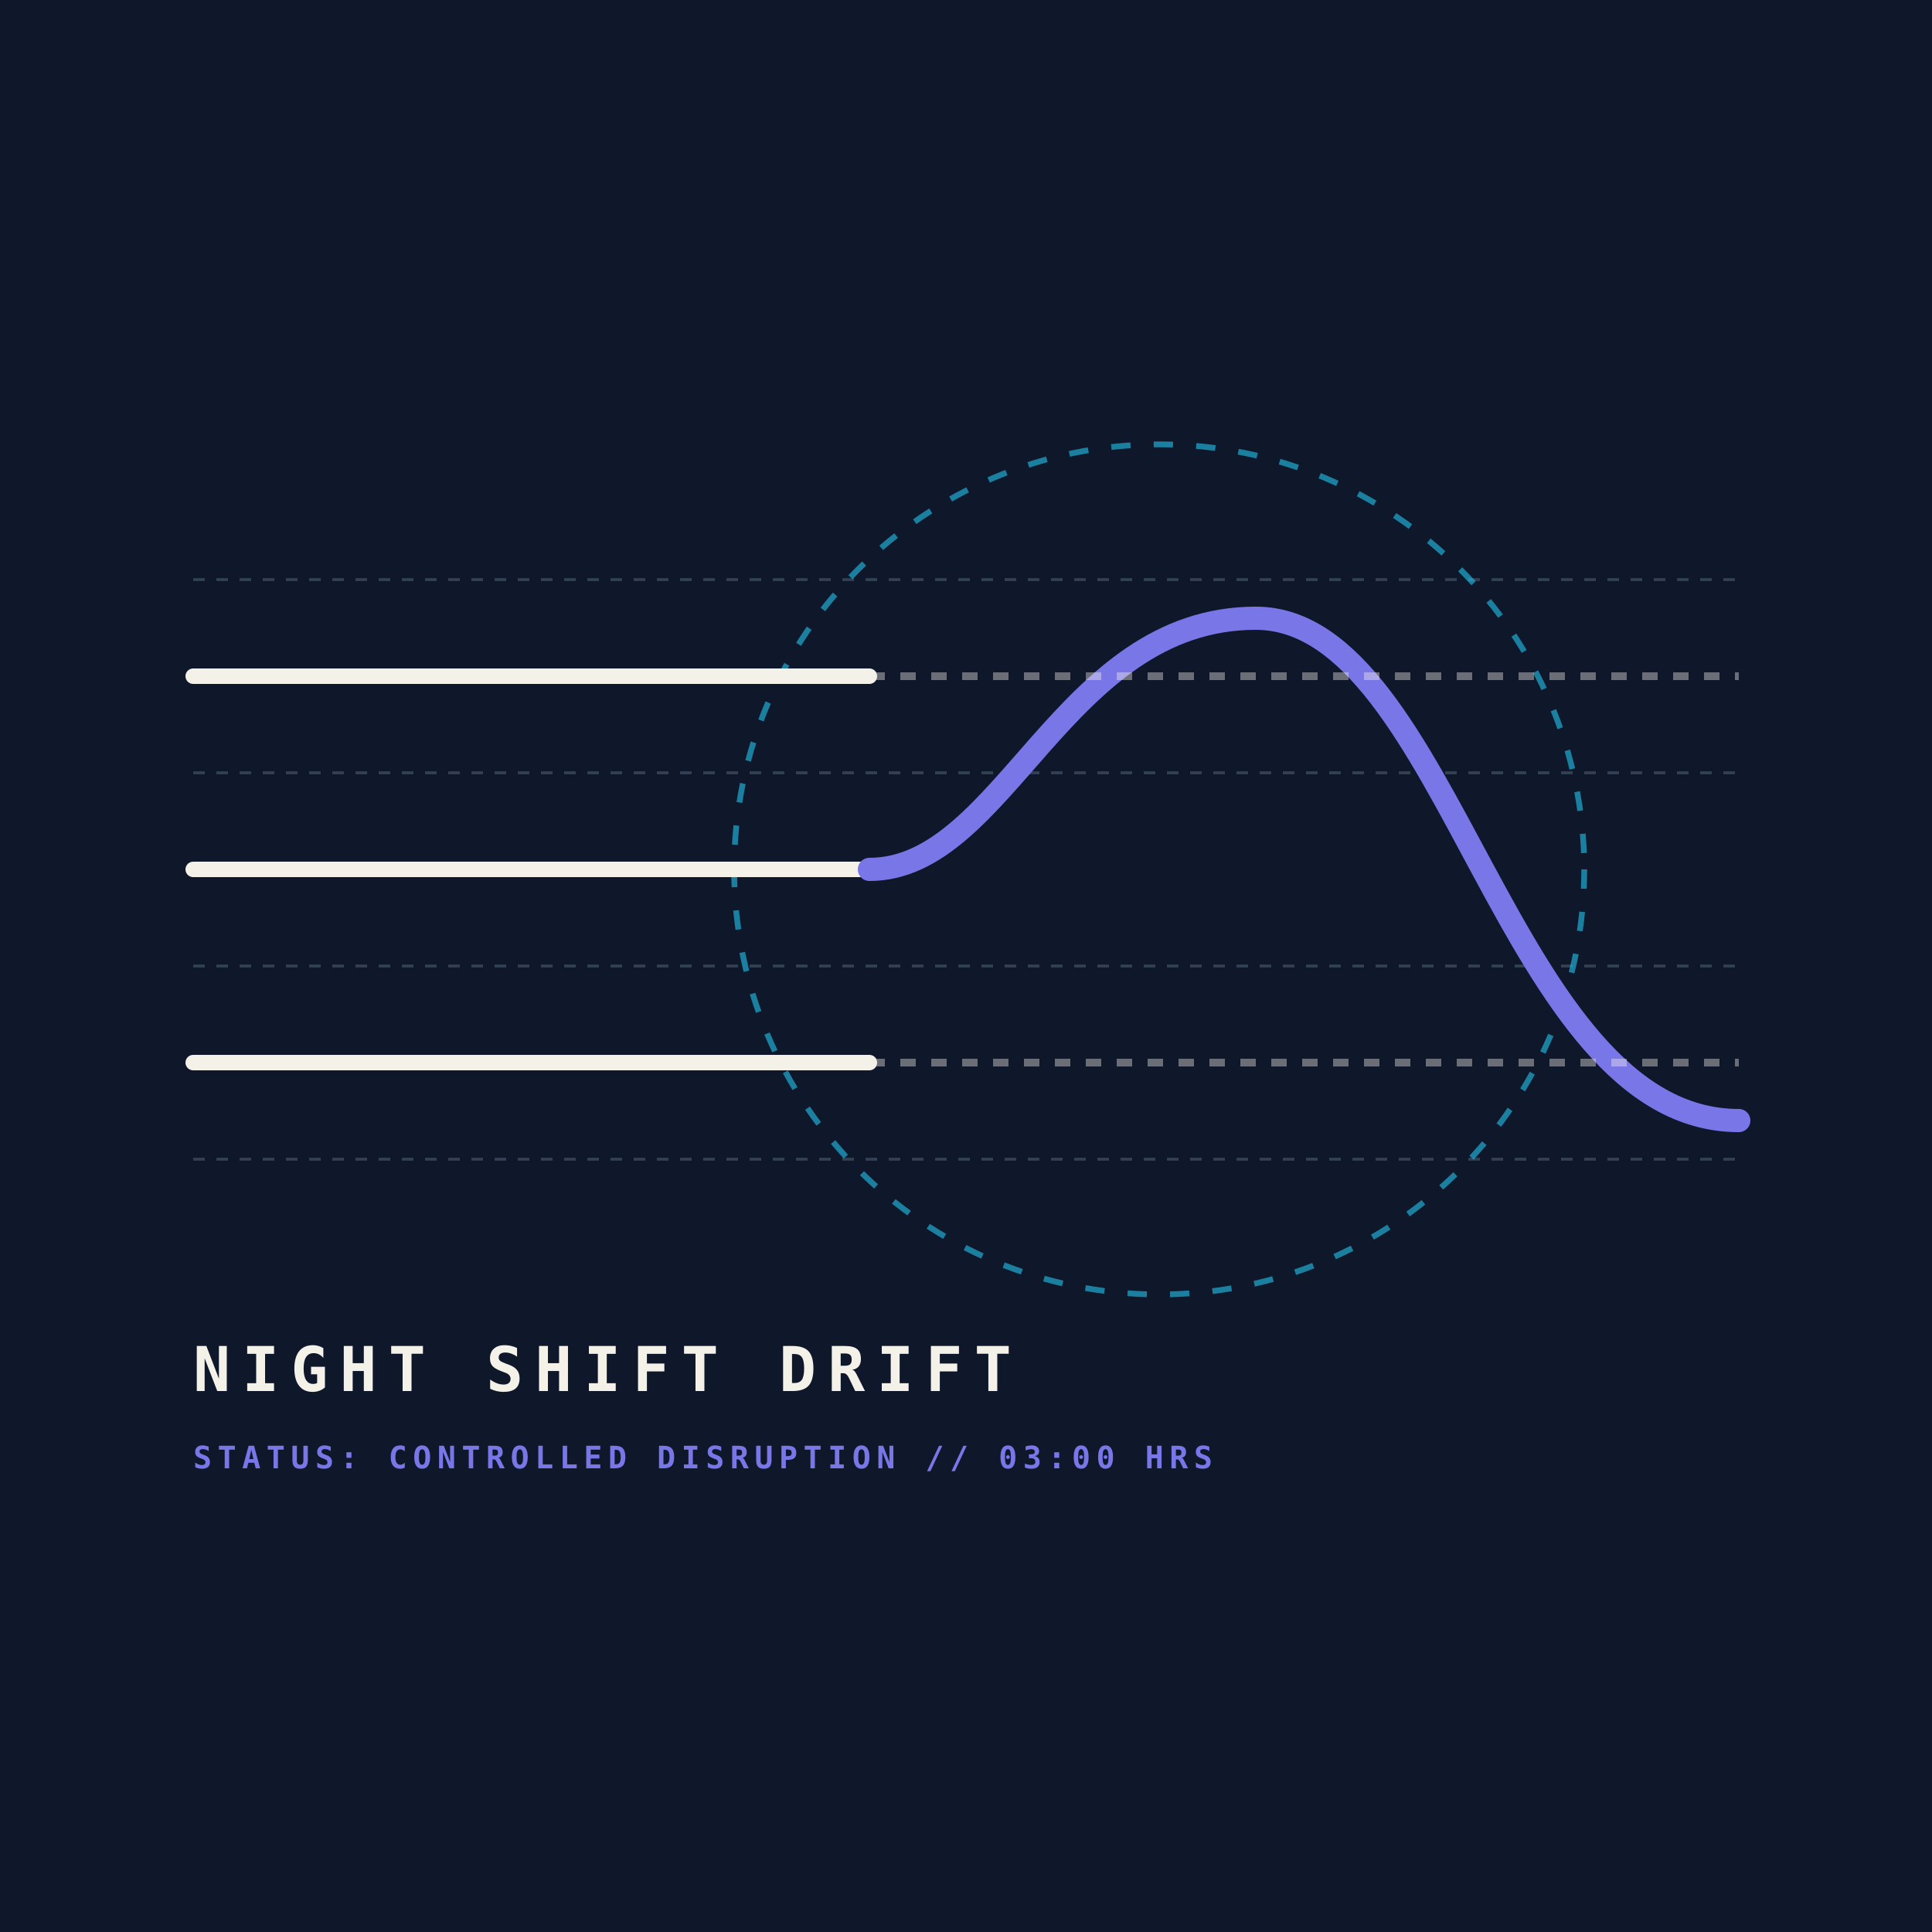
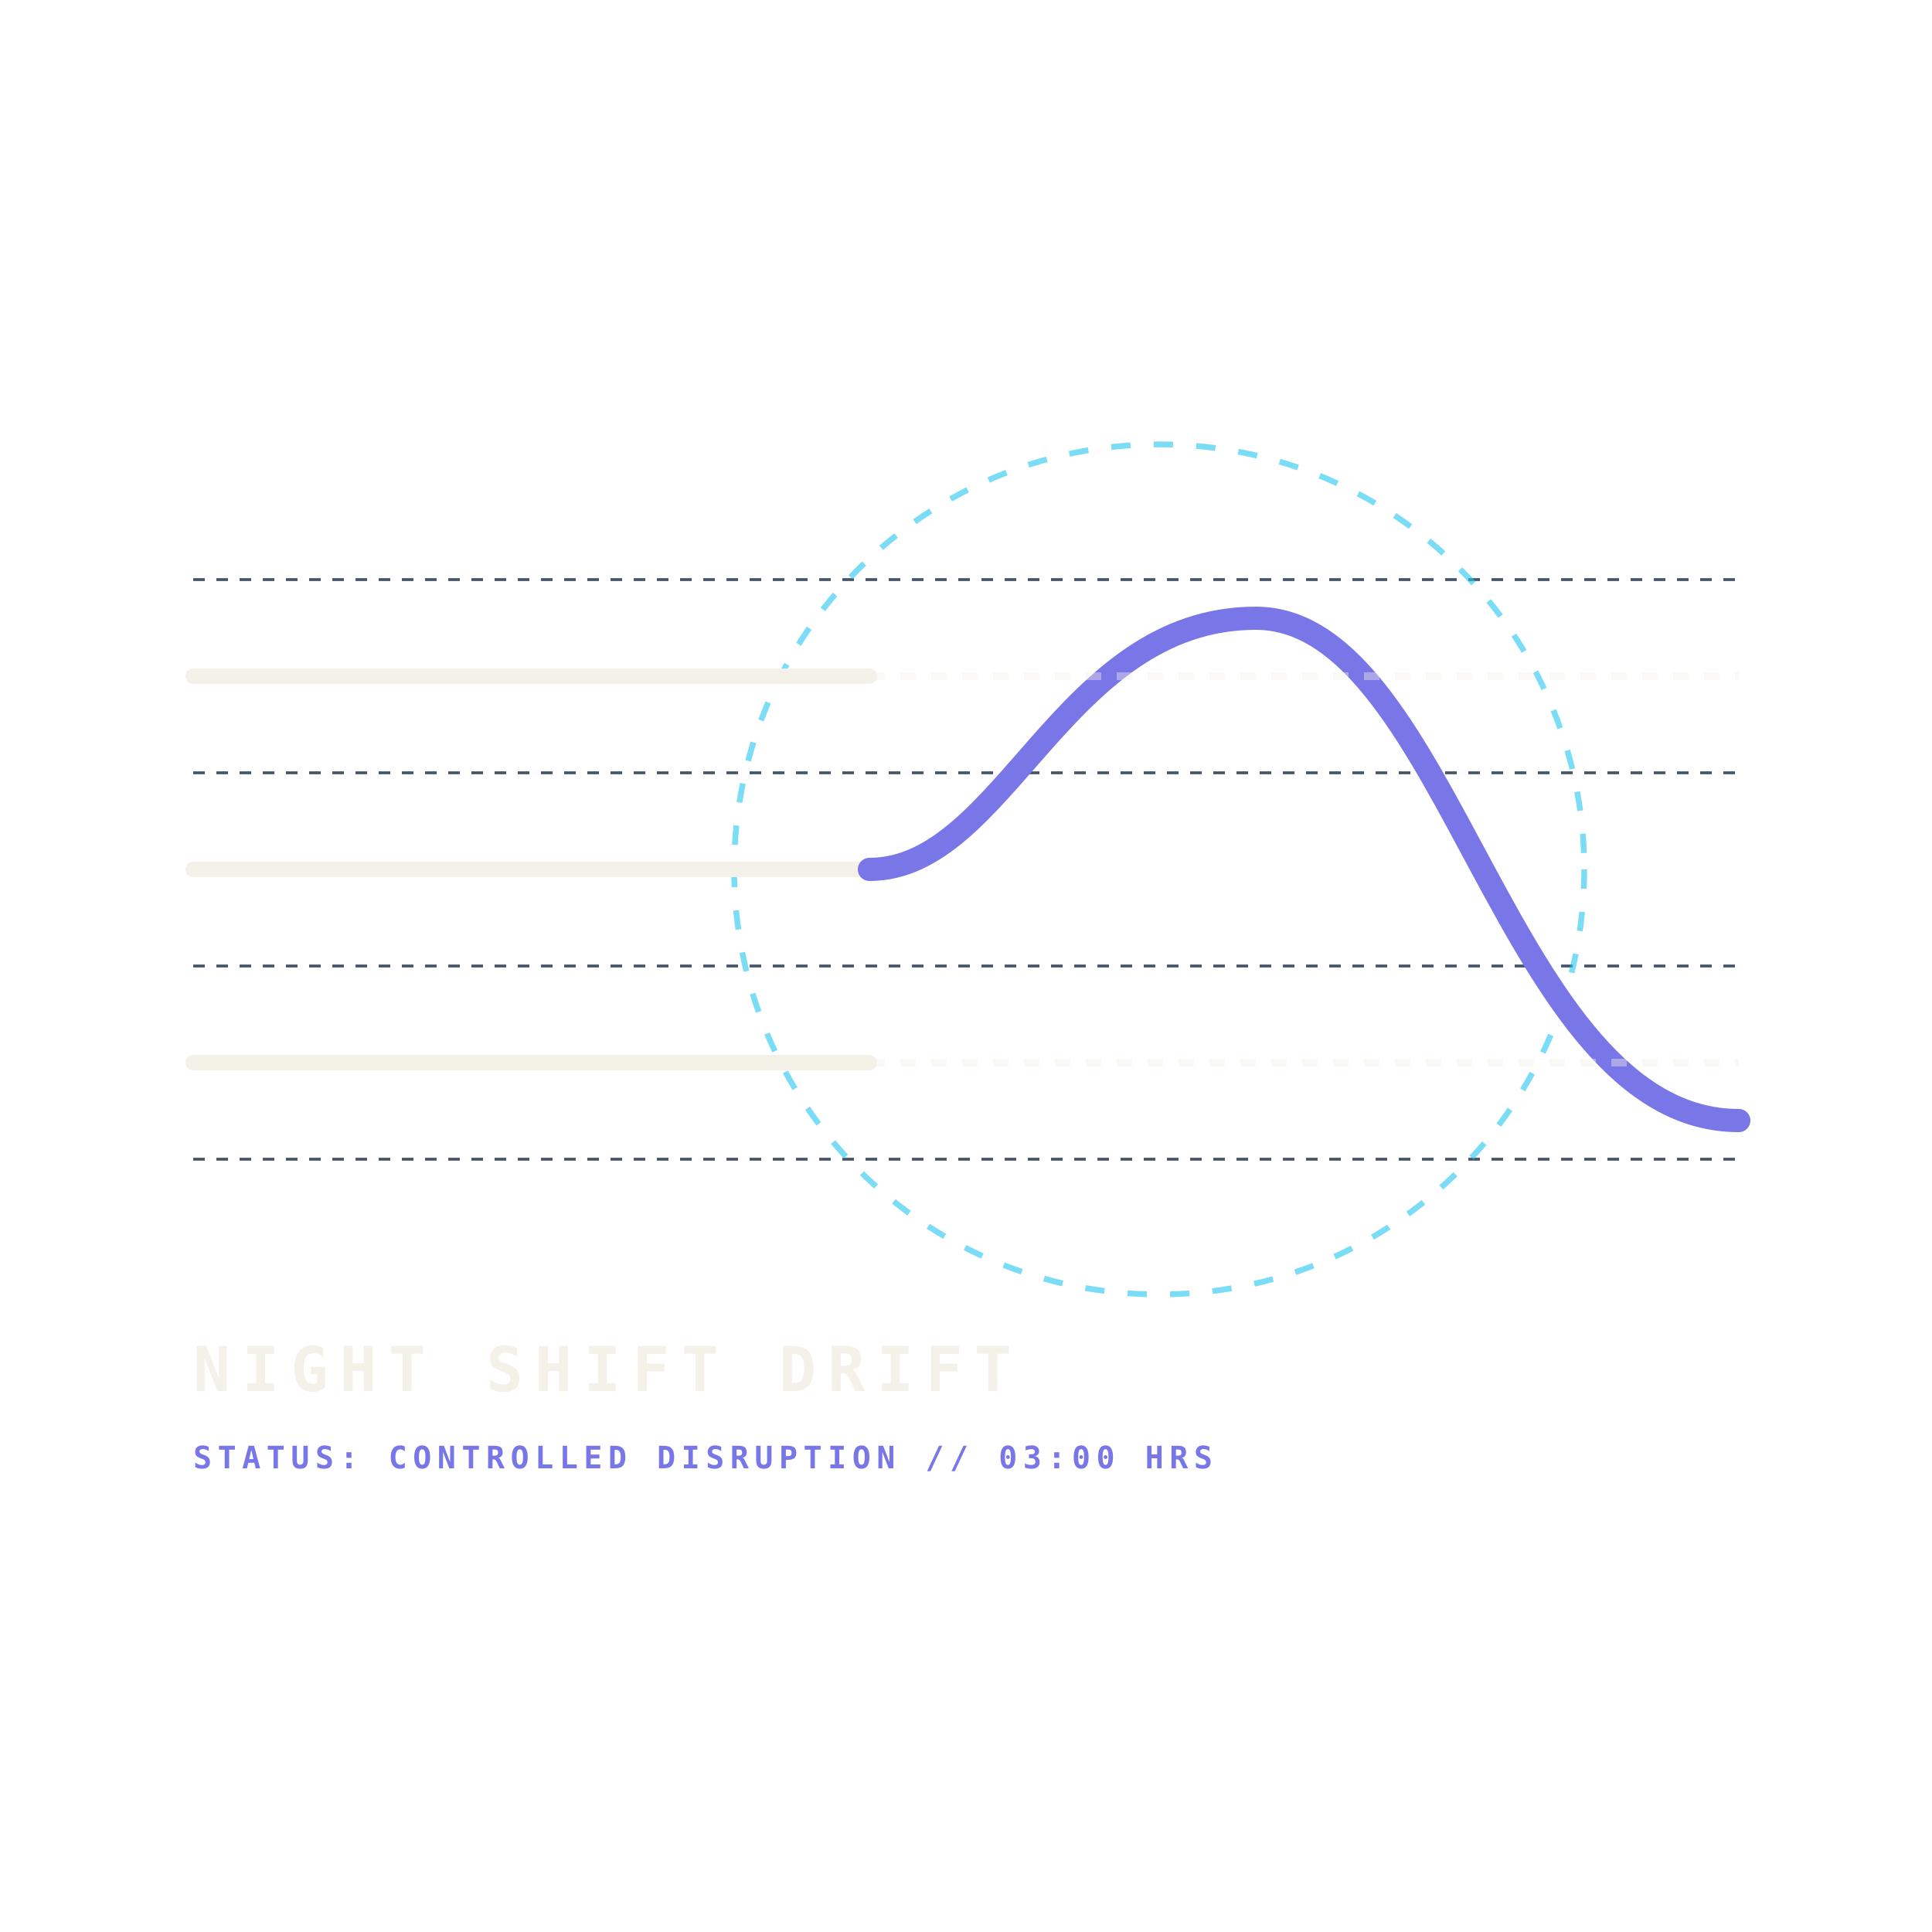
<svg xmlns="http://www.w3.org/2000/svg" viewBox="0 0 1000 1000" width="1000" height="1000">
-   <rect width="1000" height="1000" fill="#0f172a" />
  <g transform="translate(100, 200)">
-     <line x1="0" y1="100" x2="800" y2="100" stroke="#334155" stroke-width="1.5" stroke-dasharray="6,6" />
-     <line x1="0" y1="200" x2="800" y2="200" stroke="#334155" stroke-width="1.5" stroke-dasharray="6,6" />
-     <line x1="0" y1="300" x2="800" y2="300" stroke="#334155" stroke-width="1.5" stroke-dasharray="6,6" />
-     <line x1="0" y1="400" x2="800" y2="400" stroke="#334155" stroke-width="1.5" stroke-dasharray="6,6" />
+     <line x1="0" y1="100" x2="800" y2="100" stroke="#475569" stroke-width="1.5" stroke-dasharray="6,6" />
+     <line x1="0" y1="200" x2="800" y2="200" stroke="#475569" stroke-width="1.5" stroke-dasharray="6,6" />
+     <line x1="0" y1="300" x2="800" y2="300" stroke="#475569" stroke-width="1.5" stroke-dasharray="6,6" />
+     <line x1="0" y1="400" x2="800" y2="400" stroke="#475569" stroke-width="1.5" stroke-dasharray="6,6" />
    <circle cx="500" cy="250" r="220" fill="none" stroke="#23C5EF" stroke-width="3" stroke-dasharray="10,12" opacity="0.6" />
    <path d="M 0 150 L 350 150" stroke="#F4F1E9" stroke-width="8" stroke-linecap="round" />
    <path d="M 0 250 L 350 250" stroke="#F4F1E9" stroke-width="8" stroke-linecap="round" />
    <path d="M 0 350 L 350 350" stroke="#F4F1E9" stroke-width="8" stroke-linecap="round" />
    <path d="M 350 250 C 420 250, 450 120, 550 120 C 650 120, 680 380, 800 380" fill="none" stroke="#7976E8" stroke-width="12" stroke-linecap="round" />
    <path d="M 350 150 Q 500 150 800 150" stroke="#F4F1E9" stroke-width="4" stroke-dasharray="8,8" opacity="0.4" />
    <path d="M 350 350 Q 500 350 800 350" stroke="#F4F1E9" stroke-width="4" stroke-dasharray="8,8" opacity="0.4" />
    <text x="0" y="520" fill="#F4F1E9" font-family="monospace" font-size="32" font-weight="bold" letter-spacing="6">NIGHT SHIFT DRIFT</text>
    <text x="0" y="560" fill="#7976E8" font-family="monospace" font-size="16" font-weight="bold" letter-spacing="3">STATUS: CONTROLLED DISRUPTION // 03:00 HRS</text>
  </g>
</svg>
